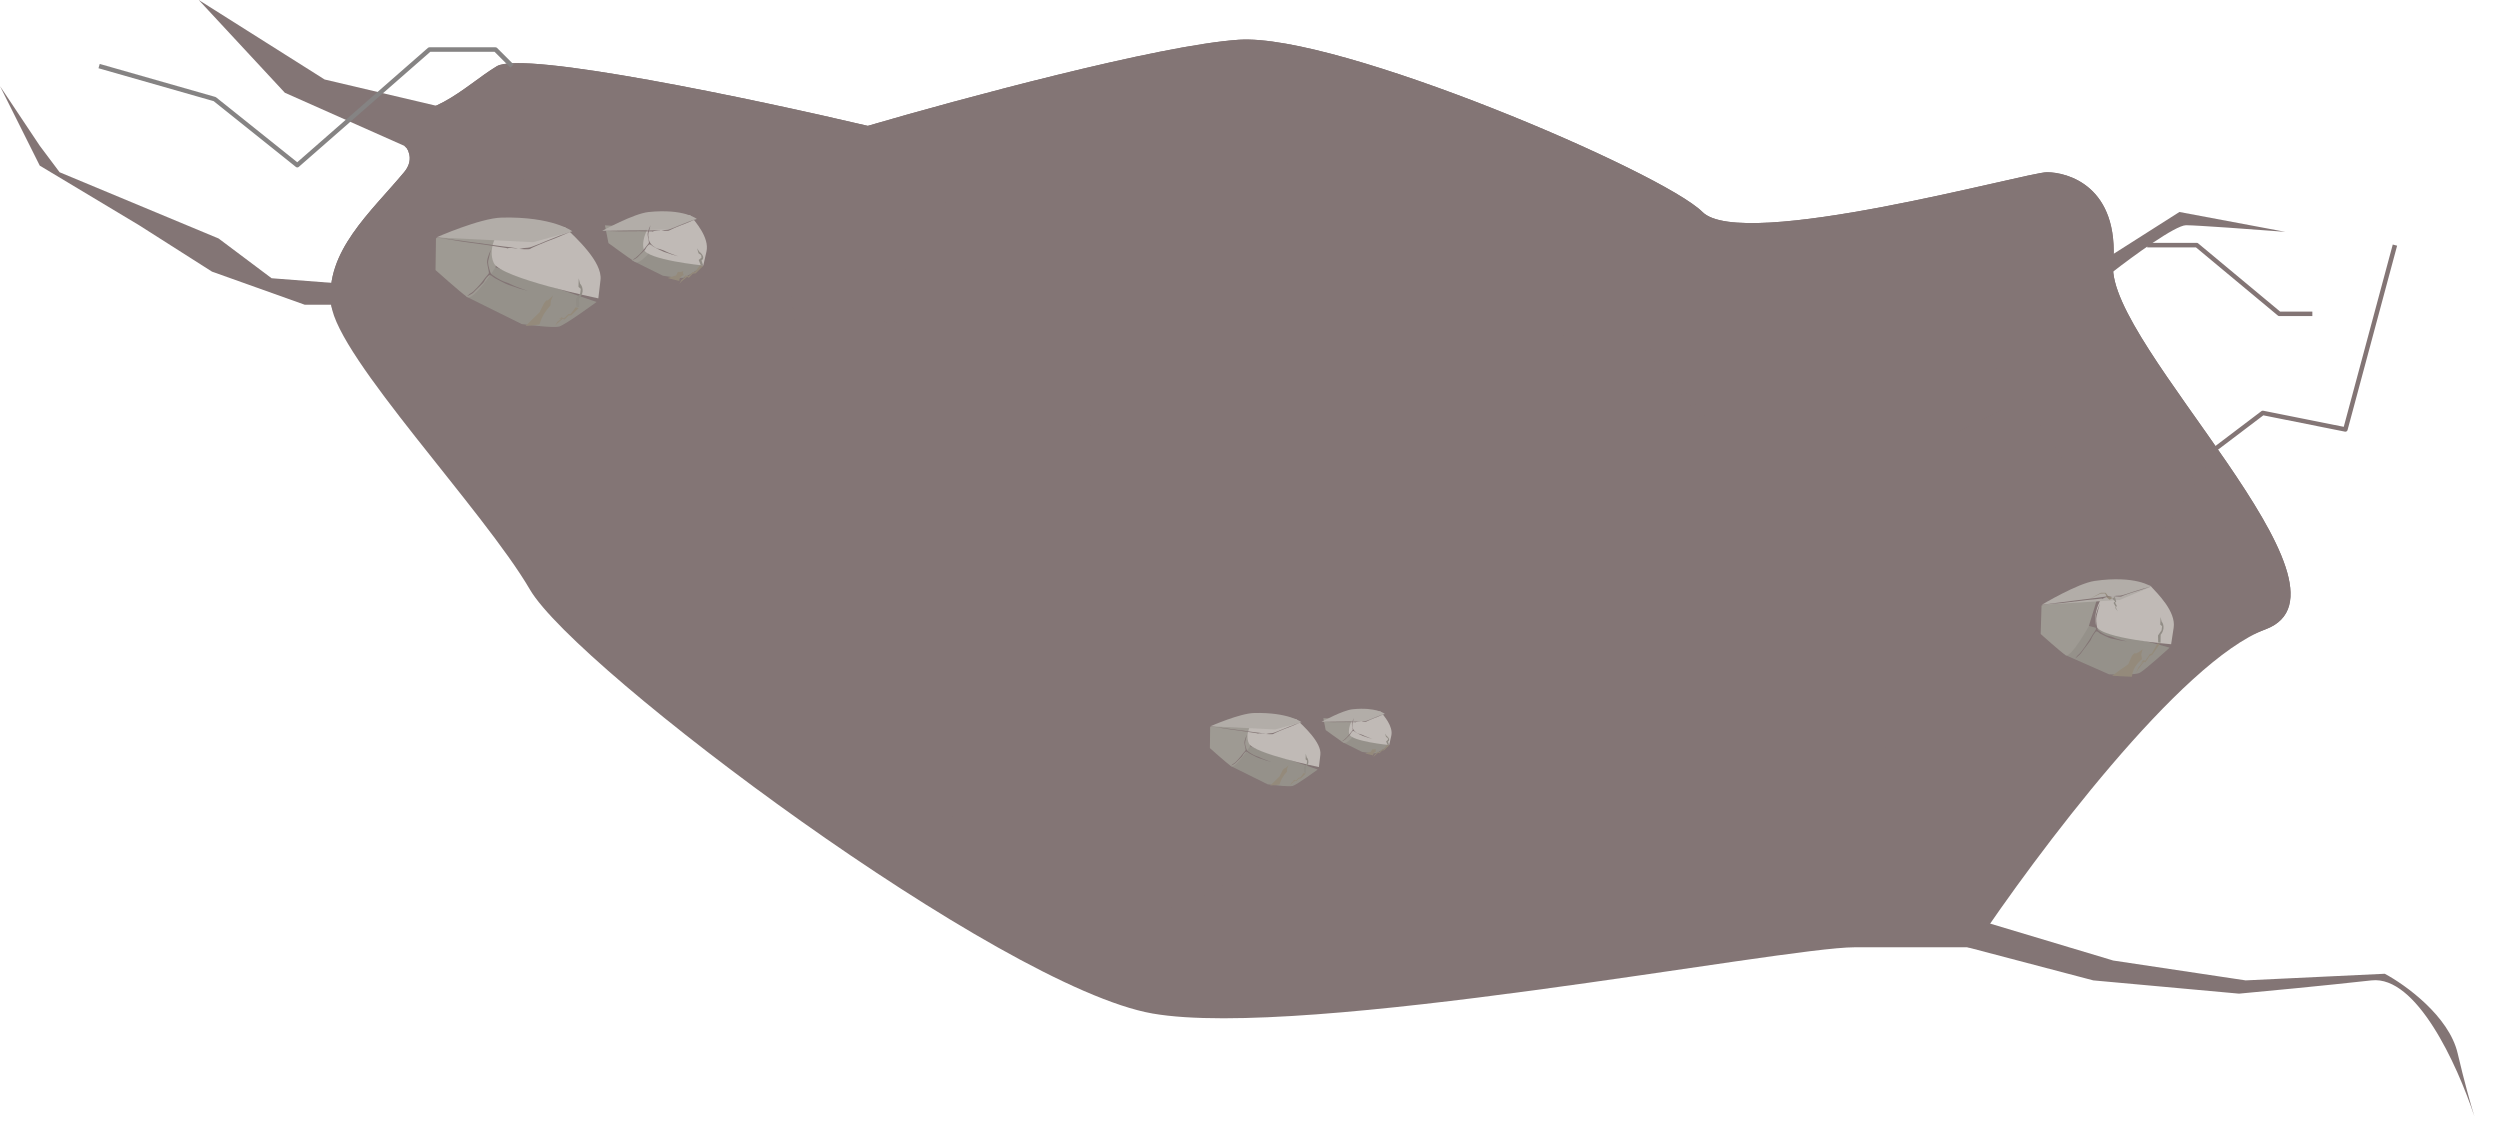
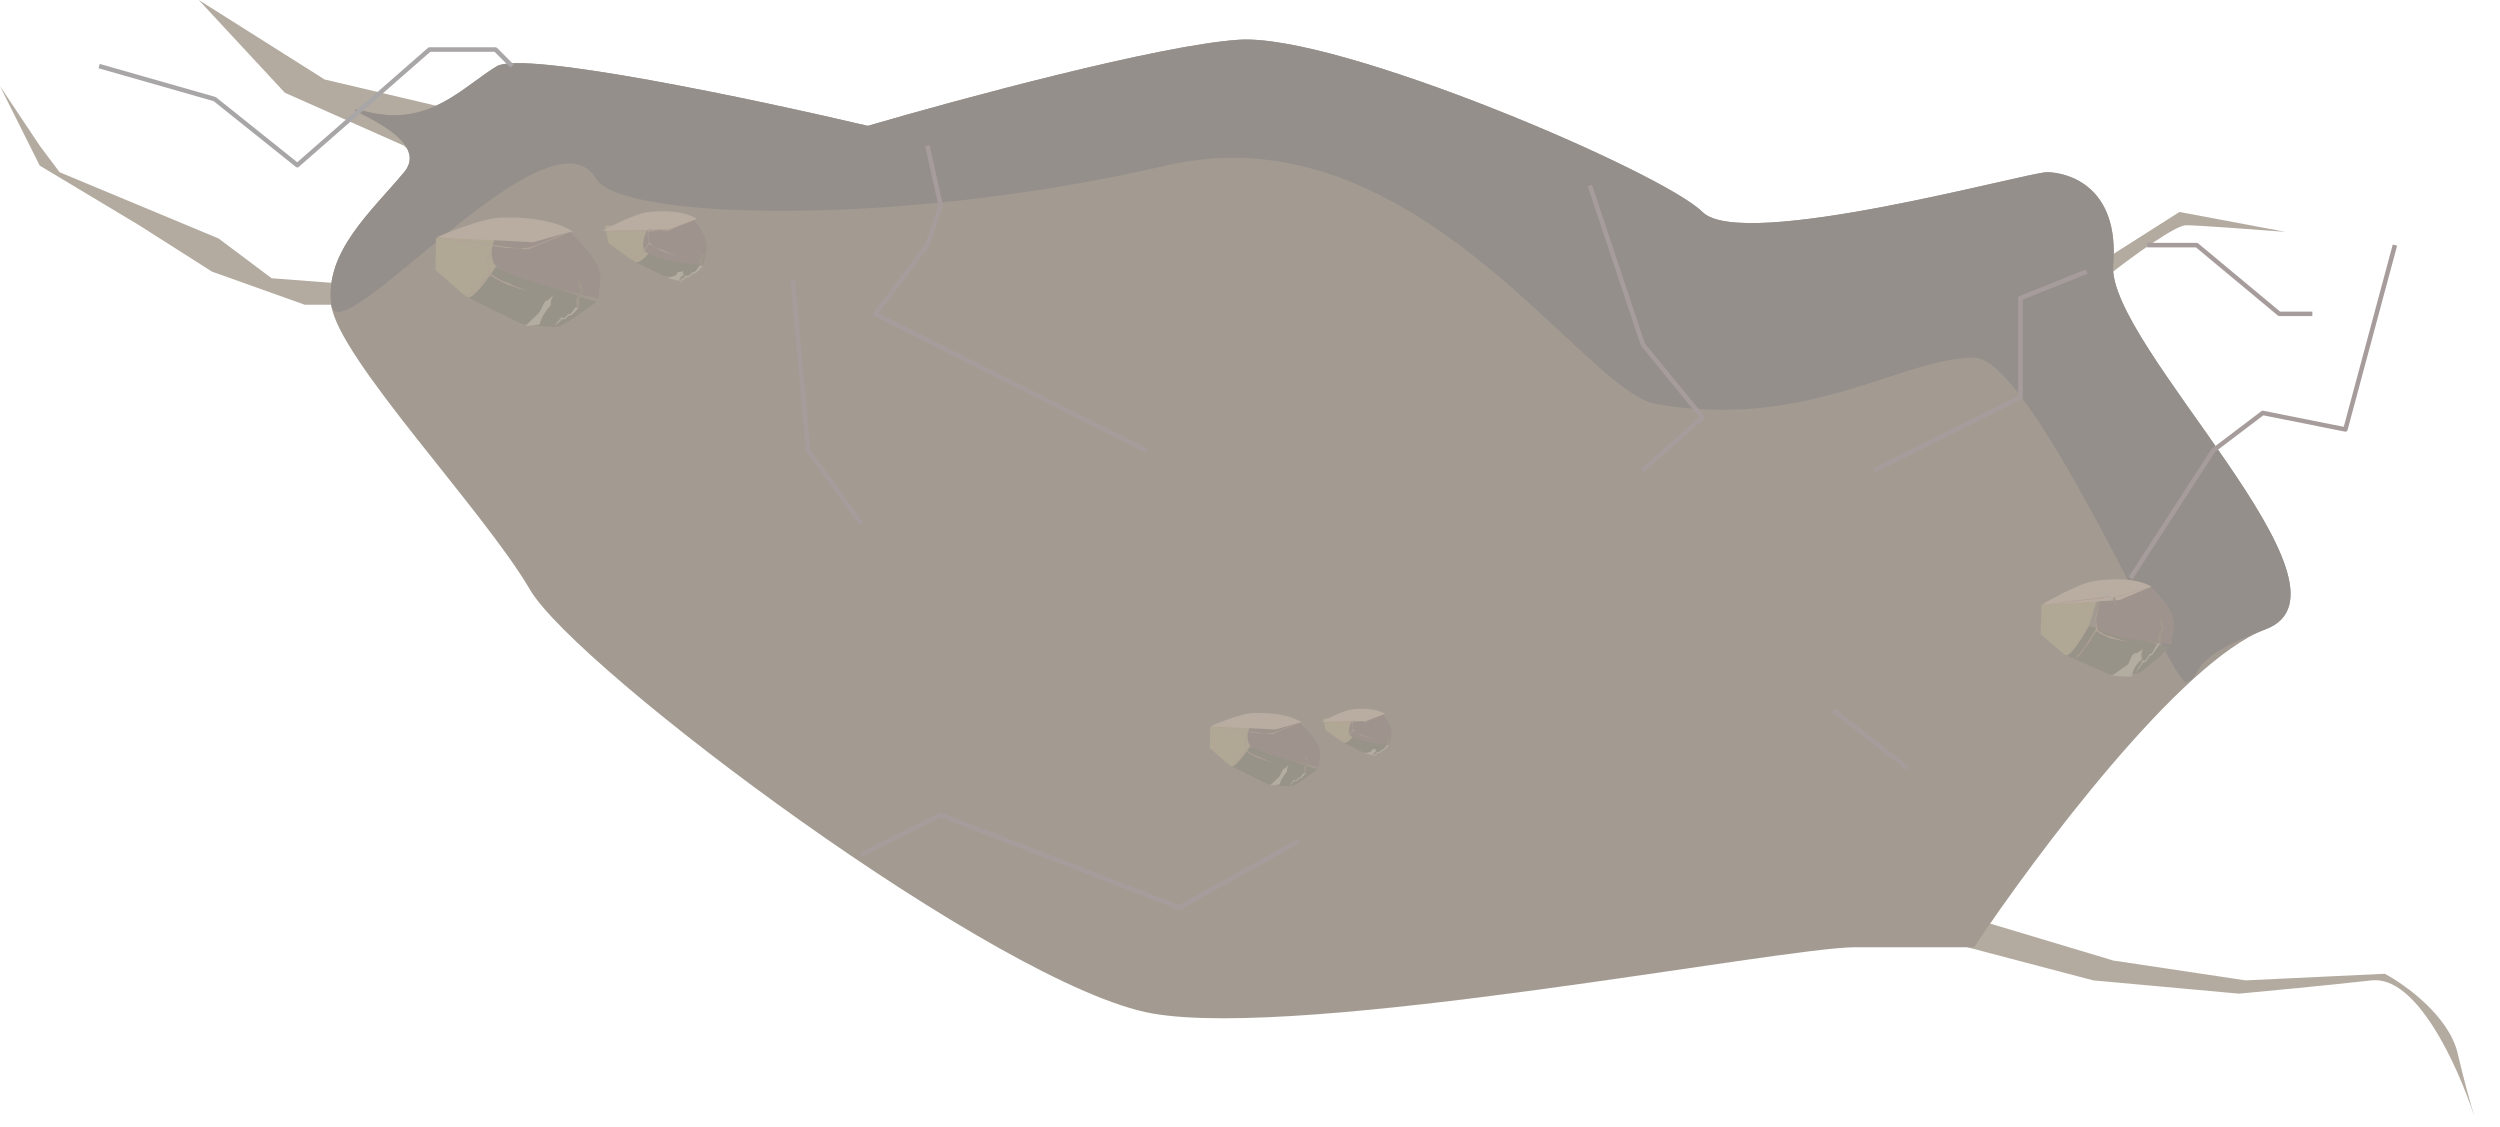
<svg xmlns="http://www.w3.org/2000/svg" width="111" height="50" viewBox="0 0 111 50" fill="none">
-   <g style="mix-blend-mode:multiply" opacity="0.7">
-     <path d="M12.059 12.354L15.883 12.648L15.588 13.53H13.53L9.412 12.06L6.177 10.001L1.765 7.354L9.53674e-07 3.824L1.765 6.471L2.647 7.648L9.706 10.589L12.059 12.354Z" fill="#4E3A3A" />
-     <path d="M12.647 4.118L17.942 6.471L18.53 7.059L19.412 4.706L14.412 3.529L8.824 0L12.647 4.118Z" fill="#4E3A3A" />
-     <path d="M97.06 10C96.59 10 94.707 11.372 93.825 12.059L93.531 11.47L96.766 9.412L101.472 10.294C100.198 10.196 97.531 10 97.06 10Z" fill="#4E3A3A" />
-     <path d="M110.001 50C109.959 49.861 109.913 49.714 109.861 49.561C109.685 48.982 109.408 48 109.119 46.765C108.734 45.118 106.802 43.725 105.884 43.235L99.707 43.529L93.825 42.647L87.942 40.882L87.354 42.059L92.942 43.529L99.413 44.118C100.492 44.02 103.178 43.764 105.296 43.529C107.283 43.308 109.081 47.215 109.861 49.561C109.92 49.754 109.968 49.902 110.001 50Z" fill="#4E3A3A" />
-     <path d="M100.589 27.941C96.825 29.353 90.393 37.941 87.648 42.059H82.354C79.118 42.059 57.942 46.177 51.177 45.001C44.412 43.824 25.588 29.706 23.529 26.177C21.471 22.647 15 15.883 14.706 13.53C14.412 11.177 16.471 9.412 17.941 7.647C19.412 5.882 13.823 4.412 16.471 5C19.118 5.588 20.588 3.824 22.059 2.941C23.235 2.235 33.53 4.412 38.53 5.588C42.549 4.412 51.471 2 55.001 1.765C59.412 1.47 73.824 7.647 75.589 9.412C77.354 11.176 90.001 7.647 90.883 7.647C91.766 7.647 94.119 8.235 93.825 11.765C93.531 15.294 105.295 26.177 100.589 27.941Z" fill="#4E3A3A" />
-     <path d="M100.589 27.941C96.825 29.353 97.942 30 97.06 30.294C96.374 30.294 90.236 15.883 87.648 15.883C84.413 15.883 80.295 19.118 73.53 17.941C70.264 17.373 62.799 4.782 51.765 7.353C39.946 10.107 27.535 9.767 26.471 7.941C24.412 4.412 15 15.883 14.706 13.53C14.412 11.177 16.471 9.412 17.941 7.647C19.412 5.882 13.823 4.412 16.471 5C19.118 5.588 20.588 3.824 22.059 2.941C23.235 2.235 33.53 4.412 38.53 5.588C42.549 4.412 51.471 2 55.001 1.765C59.412 1.47 73.824 7.647 75.589 9.412C77.354 11.176 90.001 7.647 90.883 7.647C91.766 7.647 94.119 8.235 93.825 11.765C93.531 15.294 105.295 26.177 100.589 27.941Z" fill="#4E3A3A" />
-     <path d="M91.681 29.076L93.645 29.941L93.667 29.941C93.756 29.944 94.105 29.954 94.425 29.945C94.665 29.94 94.886 29.922 94.978 29.885C95.206 29.788 96.331 28.755 96.331 28.755L92.525 27.733L91.681 29.076Z" fill="#686359" />
-     <path d="M92.742 27.805C92.742 27.805 91.94 29.24 91.712 29.089C91.484 28.938 90.606 28.15 90.606 28.15L90.644 26.881L93.23 26.206L92.742 27.805Z" fill="#756F65" />
-     <path d="M95.483 26.015C95.78 26.339 96.625 27.148 96.51 27.875L96.398 28.604C96.398 28.604 93.269 28.355 93.076 27.799C92.882 27.244 93.324 26.428 93.493 26.315C93.651 26.209 94.919 25.827 95.341 26.012C95.368 26.024 95.462 25.992 95.483 26.015Z" fill="#A59D97" />
-     <path d="M95.52 26.047C95.52 26.047 94.827 25.534 93.007 25.792C92.244 25.9 90.658 26.85 90.658 26.85L94.107 26.641L95.52 26.047Z" fill="#918A83" />
-     <path d="M95.928 28.534L95.933 28.185C95.967 28.146 95.996 28.099 96.018 28.05C96.04 28 96.054 27.947 96.06 27.895C96.065 27.835 96.06 27.778 96.045 27.727C96.031 27.675 96.007 27.632 95.975 27.598L95.929 27.394L95.916 27.733L95.998 27.802L95.974 27.984L95.816 28.215L95.824 28.532L95.928 28.534Z" fill="#635C52" />
+   <g opacity="0.5">
+     <path d="M12.059 12.354L15.883 12.648L15.588 13.53H13.53L9.412 12.06L6.177 10.001L1.765 7.354L9.53674e-07 3.824L1.765 6.471L2.647 7.648L9.706 10.589L12.059 12.354Z" fill="#675641" />
+     <path d="M12.647 4.118L17.942 6.471L18.53 7.059L19.412 4.706L14.412 3.529L8.824 0L12.647 4.118Z" fill="#675641" />
+     <path d="M97.06 10C96.59 10 94.707 11.372 93.825 12.059L93.531 11.47L96.766 9.412L101.472 10.294C100.198 10.196 97.531 10 97.06 10Z" fill="#675641" />
+     <path d="M110.001 50C109.959 49.861 109.913 49.714 109.861 49.561C109.685 48.982 109.408 48 109.119 46.765C108.734 45.118 106.802 43.725 105.884 43.235L99.707 43.529L93.825 42.647L87.942 40.882L87.354 42.059L92.942 43.529L99.413 44.118C100.492 44.02 103.178 43.764 105.296 43.529C107.283 43.308 109.081 47.215 109.861 49.561C109.92 49.754 109.968 49.902 110.001 50Z" fill="#675641" />
+     <path d="M100.589 27.941C96.825 29.353 90.393 37.941 87.648 42.059H82.354C79.118 42.059 57.942 46.177 51.177 45.001C44.412 43.824 25.588 29.706 23.529 26.177C21.471 22.647 15 15.883 14.706 13.53C14.412 11.177 16.471 9.412 17.941 7.647C19.412 5.882 13.823 4.412 16.471 5C19.118 5.588 20.588 3.824 22.059 2.941C23.235 2.235 33.53 4.412 38.53 5.588C42.549 4.412 51.471 2 55.001 1.765C59.412 1.47 73.824 7.647 75.589 9.412C77.354 11.176 90.001 7.647 90.883 7.647C91.766 7.647 94.119 8.235 93.825 11.765C93.531 15.294 105.295 26.177 100.589 27.941Z" fill="#473825" />
+     <path d="M100.589 27.941C96.825 29.353 97.942 30 97.06 30.294C96.374 30.294 90.236 15.883 87.648 15.883C84.413 15.883 80.295 19.118 73.53 17.941C70.264 17.373 62.799 4.782 51.765 7.353C39.946 10.107 27.535 9.767 26.471 7.941C24.412 4.412 15 15.883 14.706 13.53C14.412 11.177 16.471 9.412 17.941 7.647C19.412 5.882 13.823 4.412 16.471 5C19.118 5.588 20.588 3.824 22.059 2.941C23.235 2.235 33.53 4.412 38.53 5.588C42.549 4.412 51.471 2 55.001 1.765C59.412 1.47 73.824 7.647 75.589 9.412C77.354 11.176 90.001 7.647 90.883 7.647C91.766 7.647 94.119 8.235 93.825 11.765C93.531 15.294 105.295 26.177 100.589 27.941Z" fill="#2B2019" />
+     <path d="M91.681 29.076L93.645 29.941L93.667 29.941C93.756 29.944 94.105 29.954 94.425 29.945C94.665 29.94 94.886 29.922 94.978 29.885C95.206 29.788 96.331 28.755 96.331 28.755L92.525 27.733L91.681 29.076Z" fill="#322711" />
+     <path d="M92.742 27.805C92.742 27.805 91.94 29.24 91.712 29.089C91.484 28.938 90.606 28.15 90.606 28.15L90.644 26.881L93.23 26.206L92.742 27.805Z" fill="#644F2C" />
+     <path d="M95.483 26.015C95.78 26.339 96.625 27.148 96.51 27.875L96.398 28.604C96.398 28.604 93.269 28.355 93.076 27.799C92.882 27.244 93.324 26.428 93.493 26.315C93.651 26.209 94.919 25.827 95.341 26.012C95.368 26.024 95.462 25.992 95.483 26.015Z" fill="#3D291B" />
+     <path d="M95.52 26.047C95.52 26.047 94.827 25.534 93.007 25.792C92.244 25.9 90.658 26.85 90.658 26.85L94.107 26.641L95.52 26.047Z" fill="#745B43" />
+     <path d="M95.928 28.534L95.933 28.185C95.967 28.146 95.996 28.099 96.018 28.05C96.04 28 96.054 27.947 96.06 27.895C96.065 27.835 96.06 27.778 96.045 27.727C96.031 27.675 96.007 27.632 95.975 27.598L95.929 27.394L95.916 27.733L95.998 27.802L95.974 27.984L95.816 28.215L95.824 28.532L95.928 28.534Z" fill="#44331C" />
    <path d="M95.911 28.571L95.56 29.076L95.448 29.125L95.258 29.408L95.195 29.38L94.946 29.702L94.837 29.874L94.943 29.633L95.154 29.371L95.083 29.415L95.008 29.484L95.152 29.311L95.248 29.337L95.455 29.038L95.535 29.018L95.794 28.57L95.911 28.571Z" fill="#675943" />
    <path d="M94.656 30.047C94.674 29.894 94.722 29.747 94.797 29.614C94.883 29.484 94.987 29.366 95.106 29.263L95.071 29.051L95.138 28.822C95.138 28.822 94.843 29.056 94.813 29.006C94.784 28.955 94.659 29.114 94.659 29.114L94.492 29.492L94.146 29.734L93.779 30C93.88 30.008 94.285 30.038 94.656 30.047Z" fill="#675943" />
-     <path d="M93.901 26.501L93.961 26.721L93.908 26.758L93.986 26.895L93.947 26.982L94.032 27.151L93.917 26.991L93.942 26.949L93.841 26.771L93.911 26.699L93.782 26.58L93.901 26.501Z" fill="#635C52" />
+     <path d="M93.901 26.501L93.961 26.721L93.908 26.758L93.986 26.895L93.947 26.982L94.032 27.151L93.917 26.991L93.942 26.949L93.841 26.771L93.911 26.699L93.782 26.58L93.901 26.501Z" fill="#44331C" />
    <path d="M93.797 26.546L93.592 26.456L93.49 26.32L93.281 26.319L92.773 26.597L93.272 26.353L93.469 26.349L93.55 26.534L93.668 26.629L93.797 26.546Z" fill="#675943" />
-     <path d="M93.235 26.8C93.235 26.8 93.04 27.244 93.036 27.448C93.032 27.651 93.085 27.923 93.043 27.976C93.002 28.028 92.795 28.363 92.759 28.429C92.723 28.494 92.394 28.982 92.303 29.049C92.213 29.116 92.159 29.233 92.101 29.261C92.101 29.261 92.333 29.106 92.414 28.979C92.495 28.852 92.82 28.462 92.842 28.39C92.865 28.317 93.024 28.041 93.084 28.033C93.144 28.024 93.21 28.119 93.262 28.141C93.313 28.164 93.652 28.341 93.759 28.355C93.866 28.369 94.131 28.437 94.131 28.437L94.449 28.479C94.449 28.479 94.008 28.374 93.909 28.331C93.805 28.281 93.695 28.245 93.581 28.225C93.481 28.208 93.18 28.027 93.139 27.96C93.098 27.893 93.074 27.596 93.074 27.596C93.065 27.508 93.071 27.418 93.093 27.329C93.13 27.203 93.235 26.8 93.235 26.8Z" fill="#4E3A3A" />
-     <path d="M95.526 26.033C95.526 26.033 95.241 26.114 95.187 26.126C95.134 26.138 94.749 26.267 94.714 26.273C94.678 26.28 94.192 26.459 94.114 26.447C94.018 26.445 93.923 26.453 93.831 26.47C93.831 26.47 94.167 26.509 94.194 26.483C94.221 26.456 94.67 26.31 94.681 26.306C94.692 26.302 94.974 26.218 95.009 26.206C95.045 26.195 95.526 26.033 95.526 26.033Z" fill="#4E3A3A" />
-     <path d="M93.349 26.605C93.349 26.605 93.381 26.564 93.291 26.579C93.201 26.594 92.67 26.64 92.67 26.64C92.67 26.64 91.632 26.766 91.6 26.769L90.658 26.85L92.055 26.671L93.226 26.527C93.39 26.497 93.553 26.476 93.716 26.465C93.753 26.474 93.791 26.476 93.831 26.47C93.831 26.47 93.419 26.493 93.349 26.605Z" fill="#4E3A3A" />
-     <path d="M20.698 13.167L23.166 14.389L23.194 14.392C23.304 14.407 23.739 14.464 24.139 14.495C24.437 14.519 24.712 14.528 24.825 14.499C25.108 14.42 26.487 13.408 26.487 13.408L21.722 11.773L20.698 13.167Z" fill="#686359" />
-     <path d="M21.992 11.88C21.992 11.88 21.024 13.384 20.737 13.185C20.45 12.985 19.337 11.991 19.337 11.991L19.357 10.575L22.564 10.152L21.992 11.88Z" fill="#756F65" />
-     <path d="M25.097 10.097C25.533 10.526 26.762 11.62 26.662 12.433L26.566 13.248C26.566 13.248 22.235 12.353 21.924 11.678C21.613 11.003 22.156 10.151 22.38 10.054C22.588 9.964 24.306 9.77 24.902 10.065C24.944 10.086 25.067 10.067 25.097 10.097Z" fill="#A59D97" />
-     <path d="M25.415 10.271C25.415 10.271 24.541 9.607 22.278 9.661C21.324 9.681 19.373 10.541 19.373 10.541L23.668 10.754L25.415 10.271Z" fill="#918A83" />
-     <path d="M25.718 13.636L25.716 13.246C25.758 13.206 25.793 13.159 25.819 13.106C25.845 13.053 25.862 12.995 25.868 12.938C25.873 12.871 25.865 12.806 25.846 12.747C25.826 12.688 25.796 12.636 25.756 12.594L25.694 12.359L25.685 12.738L25.788 12.826L25.763 13.026L25.571 13.265L25.588 13.62L25.718 13.636Z" fill="#635C52" />
+     <path d="M93.235 26.8C93.235 26.8 93.04 27.244 93.036 27.448C93.032 27.651 93.085 27.923 93.043 27.976C93.002 28.028 92.795 28.363 92.759 28.429C92.723 28.494 92.394 28.982 92.303 29.049C92.213 29.116 92.159 29.233 92.101 29.261C92.101 29.261 92.333 29.106 92.414 28.979C92.495 28.852 92.82 28.462 92.842 28.39C92.865 28.317 93.024 28.041 93.084 28.033C93.144 28.024 93.21 28.119 93.262 28.141C93.313 28.164 93.652 28.341 93.759 28.355C93.866 28.369 94.131 28.437 94.131 28.437L94.449 28.479C94.449 28.479 94.008 28.374 93.909 28.331C93.805 28.281 93.695 28.245 93.581 28.225C93.481 28.208 93.18 28.027 93.139 27.96C93.098 27.893 93.074 27.596 93.074 27.596C93.065 27.508 93.071 27.418 93.093 27.329C93.13 27.203 93.235 26.8 93.235 26.8Z" fill="#634630" />
+     <path d="M95.526 26.033C95.526 26.033 95.241 26.114 95.187 26.126C95.134 26.138 94.749 26.267 94.714 26.273C94.678 26.28 94.192 26.459 94.114 26.447C94.018 26.445 93.923 26.453 93.831 26.47C93.831 26.47 94.167 26.509 94.194 26.483C94.221 26.456 94.67 26.31 94.681 26.306C94.692 26.302 94.974 26.218 95.009 26.206C95.045 26.195 95.526 26.033 95.526 26.033Z" fill="#634630" />
+     <path d="M93.349 26.605C93.349 26.605 93.381 26.564 93.291 26.579C93.201 26.594 92.67 26.64 92.67 26.64C92.67 26.64 91.632 26.766 91.6 26.769L90.658 26.85L92.055 26.671L93.226 26.527C93.39 26.497 93.553 26.476 93.716 26.465C93.753 26.474 93.791 26.476 93.831 26.47C93.831 26.47 93.419 26.493 93.349 26.605Z" fill="#634630" />
+     <path d="M20.698 13.167L23.166 14.389L23.194 14.392C23.304 14.407 23.739 14.464 24.139 14.495C24.437 14.519 24.712 14.528 24.825 14.499C25.108 14.42 26.487 13.408 26.487 13.408L21.722 11.773L20.698 13.167Z" fill="#322711" />
+     <path d="M21.992 11.88C21.992 11.88 21.024 13.384 20.737 13.185C20.45 12.985 19.337 11.991 19.337 11.991L19.357 10.575L22.564 10.152L21.992 11.88Z" fill="#644F2C" />
+     <path d="M25.097 10.097C25.533 10.526 26.762 11.62 26.662 12.433L26.566 13.248C26.566 13.248 22.235 12.353 21.924 11.678C21.613 11.003 22.156 10.151 22.38 10.054C22.588 9.964 24.306 9.77 24.902 10.065C24.944 10.086 25.067 10.067 25.097 10.097Z" fill="#3D291B" />
+     <path d="M25.415 10.271C25.415 10.271 24.541 9.607 22.278 9.661C21.324 9.681 19.373 10.541 19.373 10.541L23.668 10.754L25.415 10.271Z" fill="#745B43" />
+     <path d="M25.718 13.636L25.716 13.246C25.758 13.206 25.793 13.159 25.819 13.106C25.845 13.053 25.862 12.995 25.868 12.938C25.873 12.871 25.865 12.806 25.846 12.747C25.826 12.688 25.796 12.636 25.756 12.594L25.694 12.359L25.685 12.738L25.788 12.826L25.763 13.026L25.571 13.265L25.588 13.62L25.718 13.636Z" fill="#44331C" />
    <path d="M25.698 13.674L25.368 13.999L25.245 14.01L25.068 14.194L24.988 14.154L24.749 14.355L24.649 14.467L24.733 14.297L24.939 14.136L24.863 14.154L24.785 14.192L24.926 14.086L25.044 14.132L25.238 13.941L25.328 13.945L25.559 13.643L25.698 13.674Z" fill="#675943" />
    <path d="M23.954 14.408C23.999 14.252 24.064 14.098 24.146 13.954C24.235 13.811 24.335 13.677 24.444 13.557L24.462 13.35L24.559 13.11C24.559 13.11 24.297 13.384 24.286 13.338C24.275 13.292 24.153 13.466 24.153 13.466L23.953 13.869L23.653 14.158L23.334 14.473C23.403 14.469 23.689 14.446 23.954 14.408Z" fill="#675943" />
-     <path d="M21.796 11.085C21.796 11.085 21.609 11.462 21.627 11.653C21.645 11.844 21.738 12.111 21.694 12.151C21.65 12.191 21.437 12.466 21.401 12.519C21.366 12.573 21.021 12.964 20.919 13.009C20.817 13.054 20.765 13.152 20.698 13.167C20.698 13.167 20.961 13.068 21.045 12.966C21.129 12.865 21.478 12.564 21.497 12.5C21.517 12.436 21.678 12.21 21.75 12.214C21.821 12.219 21.912 12.322 21.976 12.353C22.04 12.385 22.47 12.622 22.6 12.658C22.73 12.694 23.058 12.813 23.058 12.813L23.447 12.918C23.447 12.918 22.903 12.728 22.779 12.667C22.648 12.598 22.512 12.542 22.372 12.498C22.248 12.461 21.865 12.228 21.808 12.157C21.751 12.086 21.689 11.8 21.689 11.8C21.669 11.716 21.666 11.632 21.683 11.553C21.712 11.445 21.796 11.085 21.796 11.085Z" fill="#4E3A3A" />
-     <path d="M25.422 10.256C25.422 10.256 25.02 10.407 24.948 10.425C24.876 10.443 24.332 10.674 24.283 10.686C24.234 10.698 23.546 11.012 23.442 10.998C23.314 11.001 23.185 11.02 23.058 11.054C23.058 11.054 23.502 11.092 23.544 11.049C23.585 11.005 24.218 10.745 24.233 10.74C24.247 10.734 24.643 10.583 24.694 10.562C24.744 10.542 25.422 10.256 25.422 10.256Z" fill="#4E3A3A" />
-     <path d="M22.511 11.04C22.511 11.04 22.543 11.015 22.439 11.004C22.335 10.993 21.715 10.893 21.715 10.893C21.715 10.893 20.511 10.726 20.474 10.72L19.373 10.541L20.993 10.757L22.354 10.943C22.542 10.961 22.732 10.986 22.922 11.02C22.967 11.037 23.012 11.048 23.058 11.054C23.058 11.054 22.575 10.965 22.511 11.04Z" fill="#4E3A3A" />
-     <path d="M28.058 11.561L29.429 12.24L29.444 12.243C29.504 12.252 29.742 12.291 29.961 12.316C30.087 12.336 30.213 12.342 30.335 12.333C30.487 12.3 31.216 11.812 31.216 11.812L28.585 10.872L28.058 11.561Z" fill="#686359" />
-     <path d="M28.969 11.046C28.969 11.046 28.432 11.772 28.194 11.628C27.957 11.484 27.015 10.793 27.015 10.793L26.86 10.004L29.188 10.151L28.969 11.046Z" fill="#756F65" />
-     <path d="M30.65 9.564C30.872 9.844 31.506 10.546 31.367 11.168L31.227 11.789C31.227 11.789 28.7 11.538 28.578 11.06C28.455 10.583 28.866 9.89 29.011 9.794C29.157 9.698 30.2 9.398 30.53 9.562C30.557 9.573 30.634 9.547 30.65 9.564Z" fill="#A59D97" />
-     <path d="M30.939 9.721C30.939 9.721 30.368 9.253 28.796 9.414C28.136 9.482 26.738 10.251 26.738 10.251L29.705 10.188L30.939 9.721Z" fill="#918A83" />
-     <path d="M31.224 11.796L31.145 11.562C31.174 11.546 31.197 11.525 31.21 11.498C31.223 11.472 31.227 11.441 31.221 11.408C31.212 11.368 31.193 11.327 31.164 11.288C31.135 11.248 31.097 11.21 31.052 11.177L30.95 11.024L31.017 11.249L31.13 11.323L31.147 11.439L31.021 11.543L31.107 11.758L31.224 11.796Z" fill="#635C52" />
+     <path d="M21.796 11.085C21.796 11.085 21.609 11.462 21.627 11.653C21.645 11.844 21.738 12.111 21.694 12.151C21.65 12.191 21.437 12.466 21.401 12.519C21.366 12.573 21.021 12.964 20.919 13.009C20.817 13.054 20.765 13.152 20.698 13.167C20.698 13.167 20.961 13.068 21.045 12.966C21.129 12.865 21.478 12.564 21.497 12.5C21.517 12.436 21.678 12.21 21.75 12.214C21.821 12.219 21.912 12.322 21.976 12.353C22.04 12.385 22.47 12.622 22.6 12.658C22.73 12.694 23.058 12.813 23.058 12.813L23.447 12.918C23.447 12.918 22.903 12.728 22.779 12.667C22.648 12.598 22.512 12.542 22.372 12.498C22.248 12.461 21.865 12.228 21.808 12.157C21.751 12.086 21.689 11.8 21.689 11.8C21.669 11.716 21.666 11.632 21.683 11.553C21.712 11.445 21.796 11.085 21.796 11.085Z" fill="#634630" />
+     <path d="M25.422 10.256C25.422 10.256 25.02 10.407 24.948 10.425C24.876 10.443 24.332 10.674 24.283 10.686C24.234 10.698 23.546 11.012 23.442 10.998C23.314 11.001 23.185 11.02 23.058 11.054C23.058 11.054 23.502 11.092 23.544 11.049C23.585 11.005 24.218 10.745 24.233 10.74C24.247 10.734 24.643 10.583 24.694 10.562C24.744 10.542 25.422 10.256 25.422 10.256Z" fill="#634630" />
+     <path d="M22.511 11.04C22.511 11.04 22.543 11.015 22.439 11.004C22.335 10.993 21.715 10.893 21.715 10.893C21.715 10.893 20.511 10.726 20.474 10.72L19.373 10.541L20.993 10.757L22.354 10.943C22.542 10.961 22.732 10.986 22.922 11.02C22.967 11.037 23.012 11.048 23.058 11.054C23.058 11.054 22.575 10.965 22.511 11.04Z" fill="#634630" />
+     <path d="M28.058 11.561L29.429 12.24L29.444 12.243C29.504 12.252 29.742 12.291 29.961 12.316C30.087 12.336 30.213 12.342 30.335 12.333C30.487 12.3 31.216 11.812 31.216 11.812L28.585 10.872L28.058 11.561Z" fill="#322711" />
+     <path d="M28.969 11.046C28.969 11.046 28.432 11.772 28.194 11.628C27.957 11.484 27.015 10.793 27.015 10.793L26.86 10.004L29.188 10.151L28.969 11.046Z" fill="#644F2C" />
+     <path d="M30.65 9.564C30.872 9.844 31.506 10.546 31.367 11.168L31.227 11.789C31.227 11.789 28.7 11.538 28.578 11.06C28.455 10.583 28.866 9.89 29.011 9.794C29.157 9.698 30.2 9.398 30.53 9.562C30.557 9.573 30.634 9.547 30.65 9.564Z" fill="#3D291B" />
+     <path d="M30.939 9.721C30.939 9.721 30.368 9.253 28.796 9.414C28.136 9.482 26.738 10.251 26.738 10.251L29.705 10.188L30.939 9.721Z" fill="#745B43" />
+     <path d="M31.224 11.796L31.145 11.562C31.174 11.546 31.197 11.525 31.21 11.498C31.223 11.472 31.227 11.441 31.221 11.408C31.212 11.368 31.193 11.327 31.164 11.288C31.135 11.248 31.097 11.21 31.052 11.177L30.95 11.024L31.017 11.249L31.13 11.323L31.147 11.439L31.021 11.543L31.107 11.758L31.224 11.796Z" fill="#44331C" />
    <path d="M31.216 11.812L30.887 12.138L30.763 12.148L30.586 12.333L30.506 12.293L30.266 12.492L30.166 12.606L30.251 12.435L30.456 12.274L30.381 12.292L30.303 12.33L30.444 12.224L30.562 12.27L30.756 12.079L30.847 12.083L31.077 11.782L31.216 11.812Z" fill="#675943" />
    <path d="M30.163 12.476C30.16 12.416 30.176 12.361 30.209 12.316C30.249 12.274 30.3 12.239 30.361 12.213L30.323 12.121L30.343 12.036C30.343 12.036 30.188 12.093 30.167 12.069C30.145 12.046 30.084 12.094 30.084 12.094L30.018 12.227L29.833 12.283L29.64 12.344C29.7 12.358 29.942 12.424 30.163 12.476Z" fill="#675943" />
-     <path d="M28.881 10C28.881 10 28.741 10.282 28.755 10.425C28.768 10.568 28.834 10.766 28.805 10.799C28.776 10.832 28.614 11.034 28.585 11.077C28.48 11.21 28.359 11.333 28.223 11.443C28.147 11.477 28.108 11.55 28.058 11.561C28.156 11.526 28.244 11.475 28.318 11.412C28.381 11.335 28.642 11.11 28.657 11.062C28.672 11.014 28.792 10.845 28.846 10.848C28.9 10.852 28.967 10.929 29.015 10.953C29.166 11.038 29.322 11.115 29.482 11.184C29.579 11.21 29.825 11.3 29.825 11.3L30.117 11.38C30.117 11.38 29.708 11.239 29.617 11.19C29.517 11.137 29.414 11.094 29.308 11.062C29.24 11.051 29.172 11.029 29.109 10.996C29.047 10.964 28.99 10.922 28.942 10.873C28.894 10.825 28.857 10.77 28.832 10.712C28.807 10.655 28.795 10.596 28.797 10.539C28.781 10.476 28.779 10.413 28.791 10.354C28.823 10.27 28.881 10 28.881 10Z" fill="#4E3A3A" />
-     <path d="M30.945 9.709C30.945 9.709 30.678 9.807 30.63 9.822C30.581 9.837 30.22 9.988 30.185 9.996C30.151 10.004 29.694 10.213 29.625 10.203C29.54 10.206 29.454 10.218 29.369 10.241C29.369 10.241 29.667 10.262 29.697 10.239C29.727 10.216 30.146 10.037 30.157 10.034C30.167 10.03 30.427 9.928 30.464 9.915L30.945 9.709Z" fill="#4E3A3A" />
-     <path d="M28.967 10.298C28.967 10.298 28.992 10.27 28.918 10.274C28.844 10.278 28.403 10.266 28.403 10.266C28.403 10.266 27.542 10.271 27.521 10.272L26.738 10.251L27.895 10.237L28.868 10.231C29.003 10.222 29.139 10.22 29.273 10.226C29.304 10.236 29.336 10.241 29.368 10.241C29.368 10.241 29.023 10.22 28.967 10.298Z" fill="#4E3A3A" />
-     <path d="M54.63 34.004L56.283 34.823L56.301 34.825C56.375 34.835 56.667 34.873 56.934 34.894C57.134 34.91 57.318 34.916 57.394 34.896C57.583 34.844 58.506 34.166 58.506 34.166L55.316 33.071L54.63 34.004Z" fill="#686359" />
-     <path d="M55.496 33.142C55.496 33.142 54.848 34.15 54.656 34.016C54.464 33.883 53.719 33.216 53.719 33.216L53.731 32.268L55.88 31.985L55.496 33.142Z" fill="#756F65" />
-     <path d="M57.576 31.948C57.868 32.236 58.691 32.968 58.624 33.513L58.559 34.058C58.559 34.058 55.659 33.459 55.451 33.007C55.243 32.555 55.606 31.984 55.757 31.919C55.896 31.859 57.046 31.729 57.445 31.927C57.474 31.941 57.556 31.928 57.576 31.948Z" fill="#A59D97" />
-     <path d="M57.789 32.065C57.789 32.065 57.204 31.621 55.688 31.657C55.05 31.67 53.743 32.246 53.743 32.246L56.619 32.389L57.789 32.065Z" fill="#918A83" />
-     <path d="M57.991 34.318L57.99 34.057C58.018 34.031 58.041 33.999 58.059 33.963C58.077 33.928 58.088 33.89 58.092 33.851C58.095 33.806 58.09 33.763 58.077 33.723C58.064 33.684 58.043 33.649 58.017 33.621L57.975 33.463L57.969 33.717L58.038 33.776L58.021 33.91L57.893 34.07L57.904 34.307L57.991 34.318Z" fill="#635C52" />
+     <path d="M28.881 10C28.881 10 28.741 10.282 28.755 10.425C28.768 10.568 28.834 10.766 28.805 10.799C28.776 10.832 28.614 11.034 28.585 11.077C28.48 11.21 28.359 11.333 28.223 11.443C28.147 11.477 28.108 11.55 28.058 11.561C28.156 11.526 28.244 11.475 28.318 11.412C28.381 11.335 28.642 11.11 28.657 11.062C28.672 11.014 28.792 10.845 28.846 10.848C28.9 10.852 28.967 10.929 29.015 10.953C29.166 11.038 29.322 11.115 29.482 11.184C29.579 11.21 29.825 11.3 29.825 11.3L30.117 11.38C30.117 11.38 29.708 11.239 29.617 11.19C29.517 11.137 29.414 11.094 29.308 11.062C29.24 11.051 29.172 11.029 29.109 10.996C29.047 10.964 28.99 10.922 28.942 10.873C28.894 10.825 28.857 10.77 28.832 10.712C28.807 10.655 28.795 10.596 28.797 10.539C28.781 10.476 28.779 10.413 28.791 10.354C28.823 10.27 28.881 10 28.881 10Z" fill="#634630" />
+     <path d="M30.945 9.709C30.945 9.709 30.678 9.807 30.63 9.822C30.581 9.837 30.22 9.988 30.185 9.996C30.151 10.004 29.694 10.213 29.625 10.203C29.54 10.206 29.454 10.218 29.369 10.241C29.369 10.241 29.667 10.262 29.697 10.239C29.727 10.216 30.146 10.037 30.157 10.034C30.167 10.03 30.427 9.928 30.464 9.915L30.945 9.709Z" fill="#634630" />
+     <path d="M28.967 10.298C28.967 10.298 28.992 10.27 28.918 10.274C28.844 10.278 28.403 10.266 28.403 10.266C28.403 10.266 27.542 10.271 27.521 10.272L26.738 10.251L27.895 10.237L28.868 10.231C29.003 10.222 29.139 10.22 29.273 10.226C29.304 10.236 29.336 10.241 29.368 10.241C29.368 10.241 29.023 10.22 28.967 10.298Z" fill="#634630" />
+     <path d="M54.63 34.004L56.283 34.823L56.301 34.825C56.375 34.835 56.667 34.873 56.934 34.894C57.134 34.91 57.318 34.916 57.394 34.896C57.583 34.844 58.506 34.166 58.506 34.166L55.316 33.071L54.63 34.004Z" fill="#322711" />
+     <path d="M55.496 33.142C55.496 33.142 54.848 34.15 54.656 34.016C54.464 33.883 53.719 33.216 53.719 33.216L53.731 32.268L55.88 31.985L55.496 33.142Z" fill="#644F2C" />
+     <path d="M57.576 31.948C57.868 32.236 58.691 32.968 58.624 33.513L58.559 34.058C58.559 34.058 55.659 33.459 55.451 33.007C55.243 32.555 55.606 31.984 55.757 31.919C55.896 31.859 57.046 31.729 57.445 31.927C57.474 31.941 57.556 31.928 57.576 31.948Z" fill="#3D291B" />
+     <path d="M57.789 32.065C57.789 32.065 57.204 31.621 55.688 31.657C55.05 31.67 53.743 32.246 53.743 32.246L56.619 32.389L57.789 32.065Z" fill="#745B43" />
+     <path d="M57.991 34.318L57.99 34.057C58.018 34.031 58.041 33.999 58.059 33.963C58.077 33.928 58.088 33.89 58.092 33.851C58.095 33.806 58.09 33.763 58.077 33.723C58.064 33.684 58.043 33.649 58.017 33.621L57.975 33.463L57.969 33.717L58.038 33.776L58.021 33.91L57.893 34.07L57.904 34.307L57.991 34.318Z" fill="#44331C" />
    <path d="M57.978 34.344L57.758 34.562L57.675 34.569L57.556 34.692L57.503 34.666L57.343 34.8L57.276 34.875L57.333 34.761L57.47 34.653L57.419 34.665L57.367 34.691L57.462 34.62L57.541 34.651L57.67 34.523L57.731 34.525L57.885 34.324L57.978 34.344Z" fill="#675943" />
    <path d="M56.81 34.835C56.84 34.73 56.884 34.627 56.939 34.531C56.999 34.435 57.066 34.346 57.138 34.265L57.151 34.126L57.215 33.966C57.215 33.966 57.04 34.149 57.033 34.118C57.026 34.087 56.943 34.205 56.943 34.205L56.81 34.474L56.609 34.668L56.395 34.878C56.441 34.876 56.633 34.861 56.81 34.835Z" fill="#675943" />
-     <path d="M55.366 32.611C55.366 32.611 55.24 32.863 55.252 32.991C55.265 33.119 55.327 33.298 55.297 33.325C55.268 33.351 55.125 33.535 55.101 33.571C55.077 33.607 54.847 33.869 54.778 33.899C54.71 33.929 54.675 33.995 54.63 34.005C54.63 34.005 54.806 33.938 54.862 33.87C54.919 33.802 55.152 33.601 55.165 33.558C55.178 33.515 55.286 33.364 55.334 33.367C55.382 33.37 55.443 33.439 55.486 33.46C55.529 33.481 55.817 33.64 55.904 33.664C55.991 33.688 56.211 33.767 56.211 33.767L56.471 33.838C56.471 33.838 56.107 33.711 56.024 33.67C55.936 33.624 55.845 33.586 55.751 33.557C55.669 33.532 55.412 33.376 55.374 33.328C55.335 33.281 55.294 33.09 55.294 33.09C55.28 33.033 55.279 32.977 55.29 32.924C55.309 32.851 55.366 32.611 55.366 32.611Z" fill="#4E3A3A" />
-     <path d="M57.794 32.055C57.794 32.055 57.525 32.156 57.476 32.168C57.428 32.18 57.064 32.335 57.031 32.343C56.998 32.351 56.537 32.562 56.468 32.552C56.382 32.554 56.296 32.567 56.21 32.59C56.21 32.59 56.508 32.615 56.536 32.586C56.564 32.557 56.987 32.383 56.997 32.379C57.007 32.376 57.272 32.274 57.306 32.26C57.34 32.247 57.794 32.055 57.794 32.055Z" fill="#4E3A3A" />
-     <path d="M55.844 32.58C55.844 32.58 55.865 32.563 55.796 32.556C55.727 32.549 55.311 32.482 55.311 32.482C55.311 32.482 54.505 32.37 54.48 32.366L53.743 32.246L54.828 32.391L55.739 32.515C55.865 32.527 55.992 32.544 56.119 32.567C56.149 32.578 56.18 32.586 56.21 32.589C56.21 32.589 55.887 32.53 55.844 32.58Z" fill="#4E3A3A" />
-     <path d="M59.559 32.929L60.477 33.384L60.487 33.385C60.527 33.392 60.687 33.418 60.833 33.434C60.917 33.448 61.001 33.452 61.083 33.446C61.185 33.423 61.673 33.097 61.673 33.097L59.912 32.468L59.559 32.929Z" fill="#686359" />
-     <path d="M60.169 32.584C60.169 32.584 59.809 33.07 59.65 32.973C59.491 32.877 58.86 32.414 58.86 32.414L58.756 31.886L60.315 31.985L60.169 32.584Z" fill="#756F65" />
-     <path d="M61.294 31.591C61.443 31.779 61.868 32.249 61.774 32.665L61.681 33.081C61.681 33.081 59.988 32.913 59.906 32.593C59.824 32.274 60.099 31.81 60.197 31.745C60.294 31.681 60.993 31.48 61.214 31.59C61.232 31.598 61.283 31.58 61.294 31.591Z" fill="#A59D97" />
-     <path d="M61.488 31.696C61.488 31.696 61.105 31.384 60.053 31.491C59.611 31.537 58.675 32.051 58.675 32.051L60.661 32.009L61.488 31.696Z" fill="#918A83" />
-     <path d="M61.678 33.086L61.625 32.929C61.645 32.919 61.66 32.904 61.669 32.887C61.678 32.869 61.681 32.848 61.676 32.826C61.671 32.8 61.658 32.772 61.639 32.746C61.619 32.719 61.594 32.694 61.564 32.672L61.495 32.569L61.54 32.72L61.615 32.77L61.627 32.847L61.543 32.917L61.6 33.061L61.678 33.086Z" fill="#635C52" />
+     <path d="M55.366 32.611C55.366 32.611 55.24 32.863 55.252 32.991C55.265 33.119 55.327 33.298 55.297 33.325C55.268 33.351 55.125 33.535 55.101 33.571C55.077 33.607 54.847 33.869 54.778 33.899C54.71 33.929 54.675 33.995 54.63 34.005C54.63 34.005 54.806 33.938 54.862 33.87C54.919 33.802 55.152 33.601 55.165 33.558C55.178 33.515 55.286 33.364 55.334 33.367C55.382 33.37 55.443 33.439 55.486 33.46C55.529 33.481 55.817 33.64 55.904 33.664C55.991 33.688 56.211 33.767 56.211 33.767L56.471 33.838C56.471 33.838 56.107 33.711 56.024 33.67C55.936 33.624 55.845 33.586 55.751 33.557C55.669 33.532 55.412 33.376 55.374 33.328C55.335 33.281 55.294 33.09 55.294 33.09C55.28 33.033 55.279 32.977 55.29 32.924C55.309 32.851 55.366 32.611 55.366 32.611Z" fill="#634630" />
+     <path d="M57.794 32.055C57.794 32.055 57.525 32.156 57.476 32.168C57.428 32.18 57.064 32.335 57.031 32.343C56.998 32.351 56.537 32.562 56.468 32.552C56.382 32.554 56.296 32.567 56.21 32.59C56.21 32.59 56.508 32.615 56.536 32.586C56.564 32.557 56.987 32.383 56.997 32.379C57.007 32.376 57.272 32.274 57.306 32.26C57.34 32.247 57.794 32.055 57.794 32.055Z" fill="#634630" />
+     <path d="M55.844 32.58C55.844 32.58 55.865 32.563 55.796 32.556C55.727 32.549 55.311 32.482 55.311 32.482C55.311 32.482 54.505 32.37 54.48 32.366L53.743 32.246L54.828 32.391L55.739 32.515C55.865 32.527 55.992 32.544 56.119 32.567C56.149 32.578 56.18 32.586 56.21 32.589C56.21 32.589 55.887 32.53 55.844 32.58Z" fill="#634630" />
+     <path d="M59.559 32.929L60.477 33.384L60.487 33.385C60.527 33.392 60.687 33.418 60.833 33.434C60.917 33.448 61.001 33.452 61.083 33.446C61.185 33.423 61.673 33.097 61.673 33.097L59.912 32.468L59.559 32.929Z" fill="#322711" />
+     <path d="M60.169 32.584C60.169 32.584 59.809 33.07 59.65 32.973C59.491 32.877 58.86 32.414 58.86 32.414L58.756 31.886L60.315 31.985L60.169 32.584Z" fill="#644F2C" />
+     <path d="M61.294 31.591C61.443 31.779 61.868 32.249 61.774 32.665L61.681 33.081C61.681 33.081 59.988 32.913 59.906 32.593C59.824 32.274 60.099 31.81 60.197 31.745C60.294 31.681 60.993 31.48 61.214 31.59C61.232 31.598 61.283 31.58 61.294 31.591Z" fill="#3D291B" />
+     <path d="M61.488 31.696C61.488 31.696 61.105 31.384 60.053 31.491C59.611 31.537 58.675 32.051 58.675 32.051L60.661 32.009L61.488 31.696Z" fill="#745B43" />
+     <path d="M61.678 33.086L61.625 32.929C61.645 32.919 61.66 32.904 61.669 32.887C61.678 32.869 61.681 32.848 61.676 32.826C61.671 32.8 61.658 32.772 61.639 32.746C61.619 32.719 61.594 32.694 61.564 32.672L61.495 32.569L61.54 32.72L61.615 32.77L61.627 32.847L61.543 32.917L61.6 33.061L61.678 33.086Z" fill="#44331C" />
    <path d="M61.673 33.097L61.453 33.315L61.37 33.322L61.251 33.445L61.197 33.419L61.037 33.553L60.97 33.628L61.027 33.514L61.164 33.406L61.114 33.418L61.062 33.444L61.156 33.373L61.235 33.404L61.365 33.276L61.426 33.278L61.58 33.077L61.673 33.097Z" fill="#675943" />
    <path d="M60.968 33.541C60.966 33.501 60.977 33.465 60.999 33.434C61.025 33.406 61.06 33.383 61.101 33.365L61.075 33.304L61.089 33.247C61.089 33.247 60.985 33.285 60.97 33.269C60.956 33.253 60.915 33.285 60.915 33.285L60.871 33.375L60.747 33.412L60.617 33.453C60.658 33.463 60.82 33.507 60.968 33.541Z" fill="#675943" />
-     <path d="M60.11 31.883C60.11 31.883 60.016 32.072 60.025 32.168C60.034 32.264 60.078 32.397 60.059 32.419C60.04 32.441 59.931 32.576 59.911 32.605C59.841 32.694 59.76 32.776 59.669 32.85C59.618 32.873 59.592 32.922 59.559 32.929C59.625 32.905 59.684 32.871 59.733 32.829C59.775 32.777 59.95 32.627 59.959 32.595C59.969 32.563 60.05 32.449 60.086 32.452C60.122 32.454 60.167 32.505 60.2 32.521C60.301 32.578 60.405 32.63 60.512 32.676C60.577 32.694 60.742 32.754 60.742 32.754L60.938 32.807C60.938 32.807 60.663 32.713 60.602 32.68C60.536 32.645 60.467 32.616 60.395 32.594C60.35 32.587 60.305 32.572 60.263 32.551C60.221 32.529 60.182 32.501 60.151 32.468C60.119 32.436 60.093 32.399 60.077 32.36C60.06 32.322 60.052 32.282 60.053 32.244C60.043 32.202 60.042 32.16 60.05 32.12C60.071 32.064 60.11 31.883 60.11 31.883Z" fill="#4E3A3A" />
-     <path d="M61.492 31.689C61.492 31.689 61.313 31.754 61.28 31.764C61.248 31.774 61.006 31.875 60.983 31.881C60.96 31.886 60.654 32.026 60.608 32.019C60.551 32.021 60.493 32.03 60.436 32.045C60.436 32.045 60.636 32.059 60.656 32.043C60.676 32.028 60.957 31.909 60.964 31.906C60.971 31.904 61.145 31.835 61.17 31.826L61.492 31.689Z" fill="#4E3A3A" />
-     <path d="M60.167 32.083C60.167 32.083 60.184 32.064 60.135 32.067C60.085 32.069 59.789 32.061 59.789 32.061C59.789 32.061 59.213 32.065 59.199 32.065L58.675 32.051L59.45 32.042L60.101 32.038C60.192 32.032 60.282 32.031 60.373 32.035C60.393 32.041 60.414 32.044 60.436 32.044C60.436 32.044 60.205 32.031 60.167 32.083Z" fill="#4E3A3A" />
+     <path d="M60.11 31.883C60.11 31.883 60.016 32.072 60.025 32.168C60.034 32.264 60.078 32.397 60.059 32.419C60.04 32.441 59.931 32.576 59.911 32.605C59.841 32.694 59.76 32.776 59.669 32.85C59.618 32.873 59.592 32.922 59.559 32.929C59.625 32.905 59.684 32.871 59.733 32.829C59.775 32.777 59.95 32.627 59.959 32.595C59.969 32.563 60.05 32.449 60.086 32.452C60.122 32.454 60.167 32.505 60.2 32.521C60.301 32.578 60.405 32.63 60.512 32.676C60.577 32.694 60.742 32.754 60.742 32.754L60.938 32.807C60.938 32.807 60.663 32.713 60.602 32.68C60.536 32.645 60.467 32.616 60.395 32.594C60.35 32.587 60.305 32.572 60.263 32.551C60.221 32.529 60.182 32.501 60.151 32.468C60.119 32.436 60.093 32.399 60.077 32.36C60.06 32.322 60.052 32.282 60.053 32.244C60.043 32.202 60.042 32.16 60.05 32.12C60.071 32.064 60.11 31.883 60.11 31.883Z" fill="#634630" />
+     <path d="M61.492 31.689C61.492 31.689 61.313 31.754 61.28 31.764C61.248 31.774 61.006 31.875 60.983 31.881C60.96 31.886 60.654 32.026 60.608 32.019C60.551 32.021 60.493 32.03 60.436 32.045C60.436 32.045 60.636 32.059 60.656 32.043C60.676 32.028 60.957 31.909 60.964 31.906C60.971 31.904 61.145 31.835 61.17 31.826L61.492 31.689Z" fill="#634630" />
+     <path d="M60.167 32.083C60.167 32.083 60.184 32.064 60.135 32.067C60.085 32.069 59.789 32.061 59.789 32.061C59.789 32.061 59.213 32.065 59.199 32.065L58.675 32.051L59.45 32.042L60.101 32.038C60.192 32.032 60.282 32.031 60.373 32.035C60.393 32.041 60.414 32.044 60.436 32.044C60.436 32.044 60.205 32.031 60.167 32.083Z" fill="#634630" />
    <path d="M84.707 34.119L81.401 31.534M57.648 37.354L52.354 40.295L41.765 36.178L38.236 37.942M50.883 20.001L38.867 13.934L41.177 10.883L41.765 9.118L41.177 6.471M35.2 12.467L35.883 20.001L38.236 23.236M72.942 20.883L75.589 18.53L72.942 15.295L70.589 8.236M83.236 20.883L89.707 17.648V13.236L92.648 12.059M95.335 10.883H97.535L101.201 13.934H102.668M94.601 25.667L98.268 20.001L100.468 18.334L104.135 19.067L106.335 10.883" stroke="#4E3A3A" stroke-width="0.2" stroke-linejoin="round" />
    <path d="M22.734 2.934L22 2.2H19.067L13.2 7.334L9.533 4.4L4.4 2.934" stroke="#514E4E" stroke-width="0.2" stroke-linejoin="round" />
  </g>
</svg>
